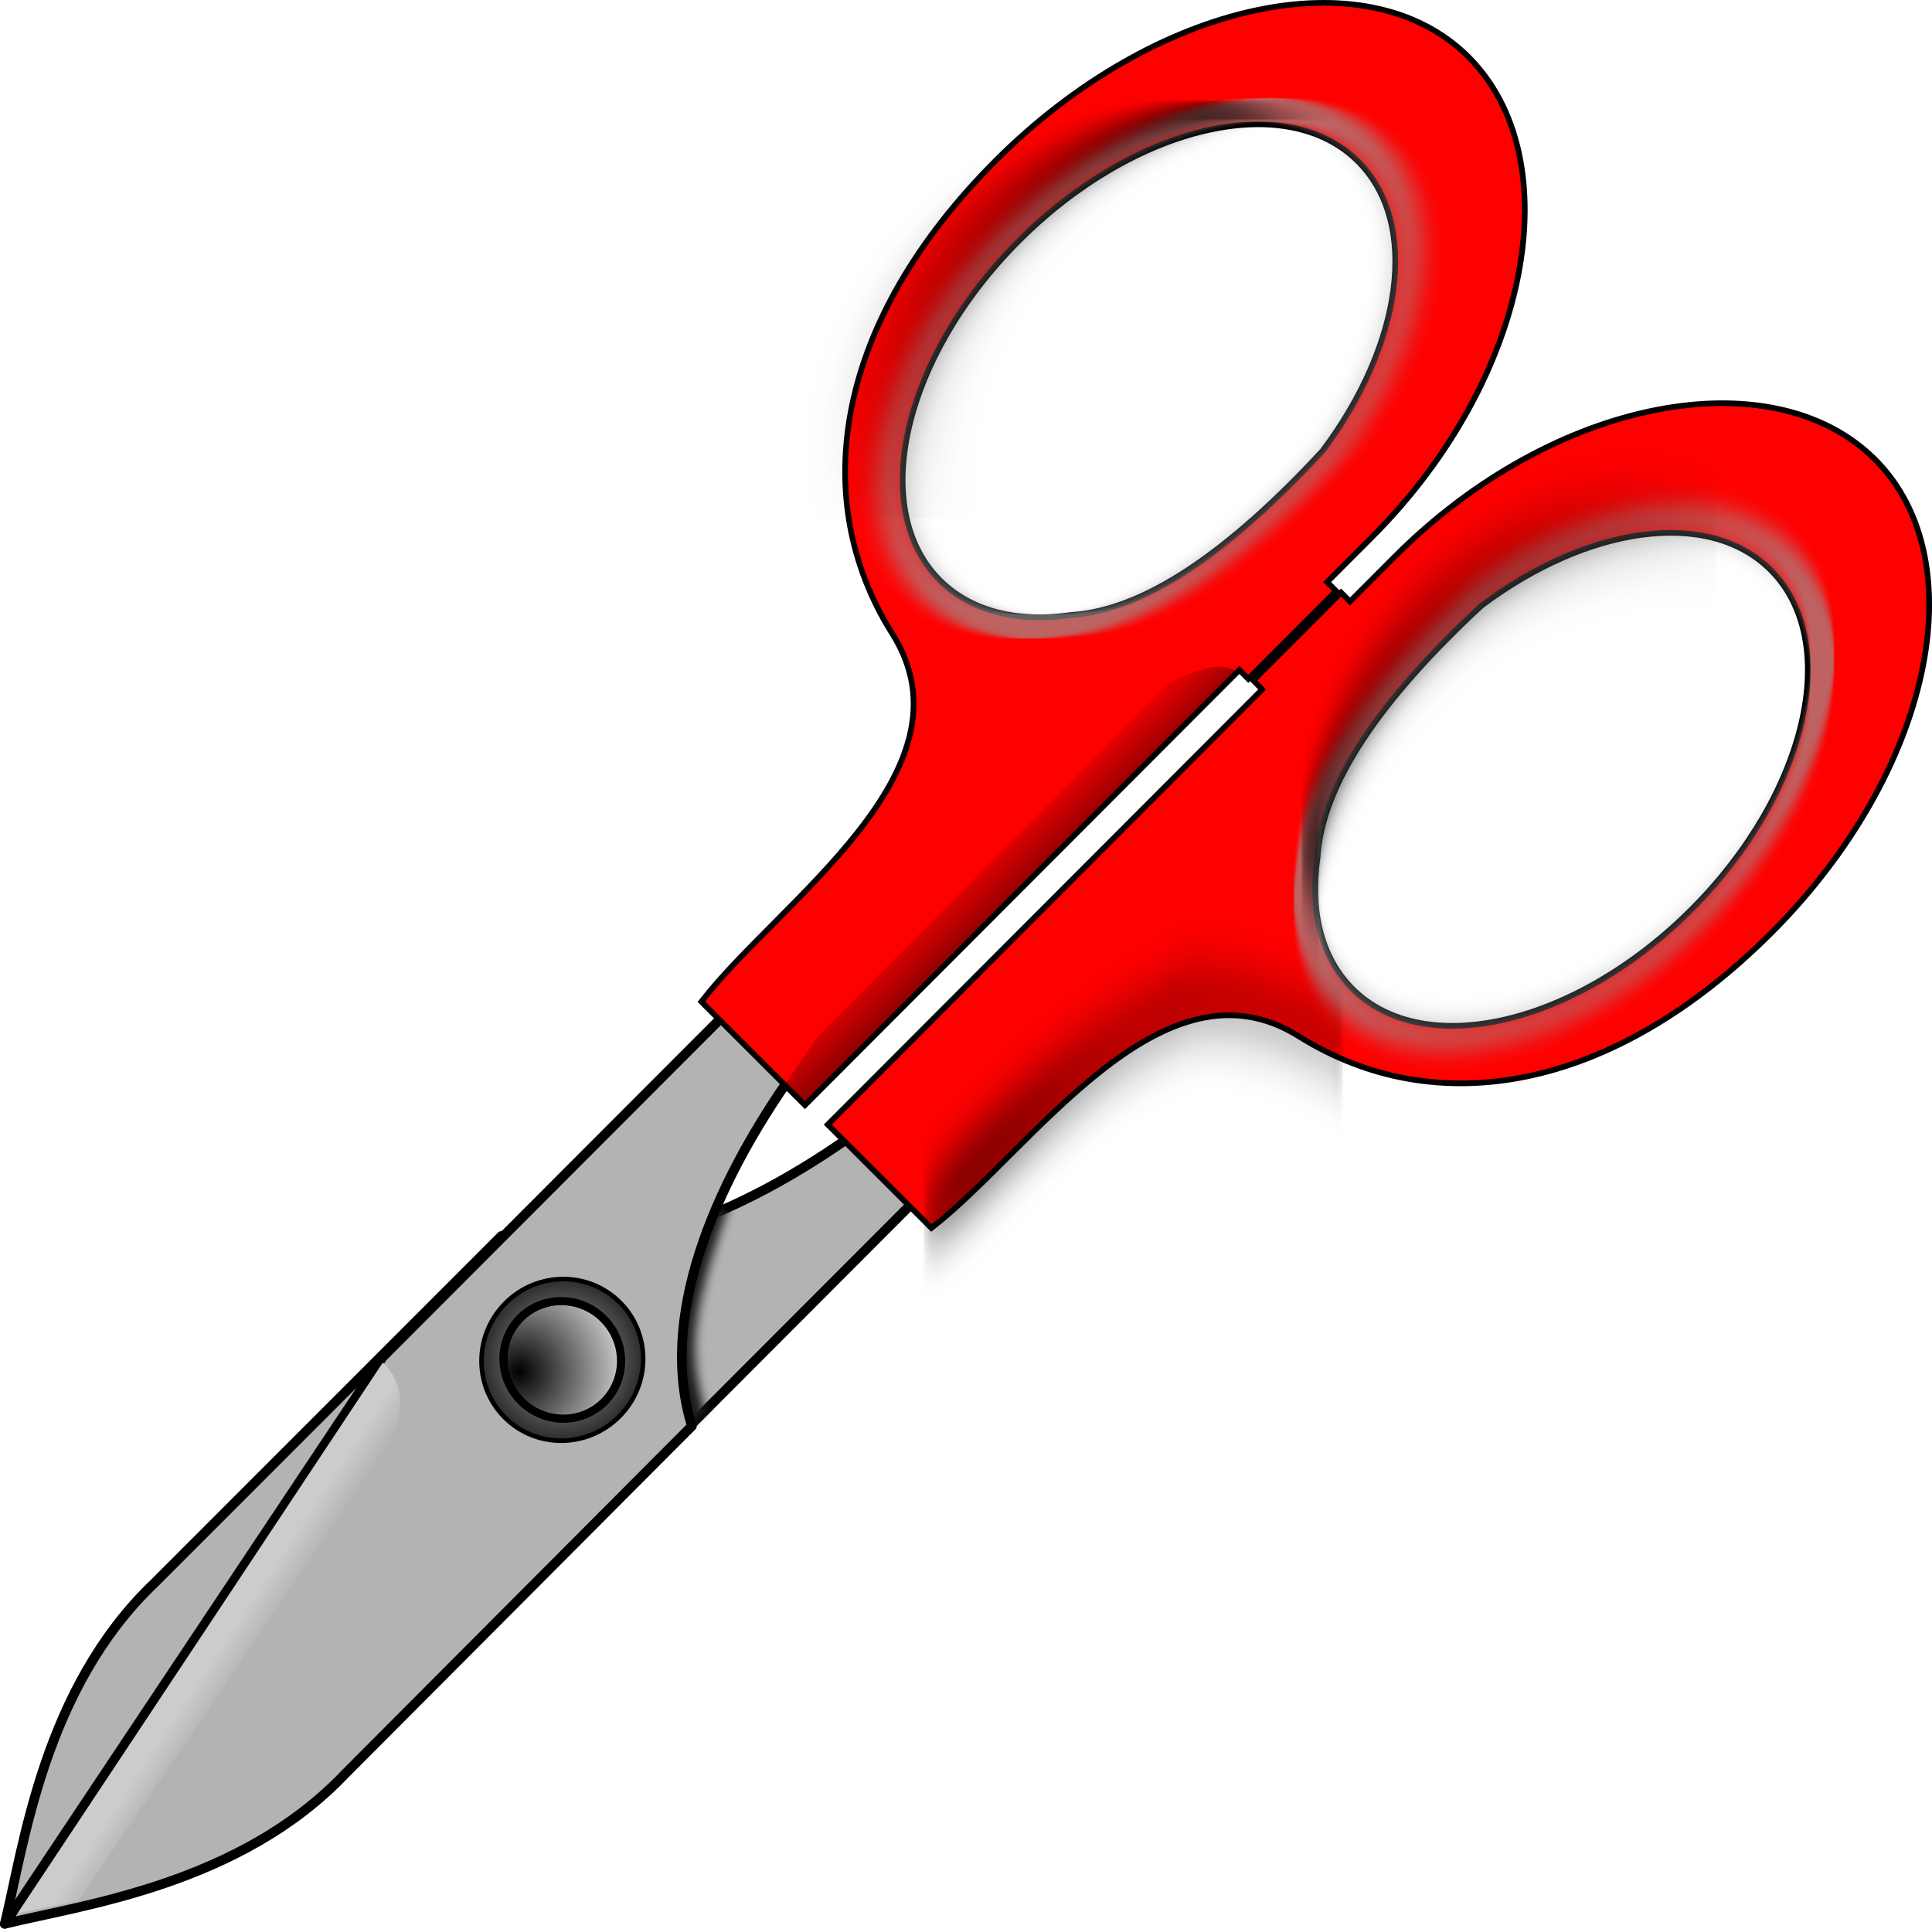
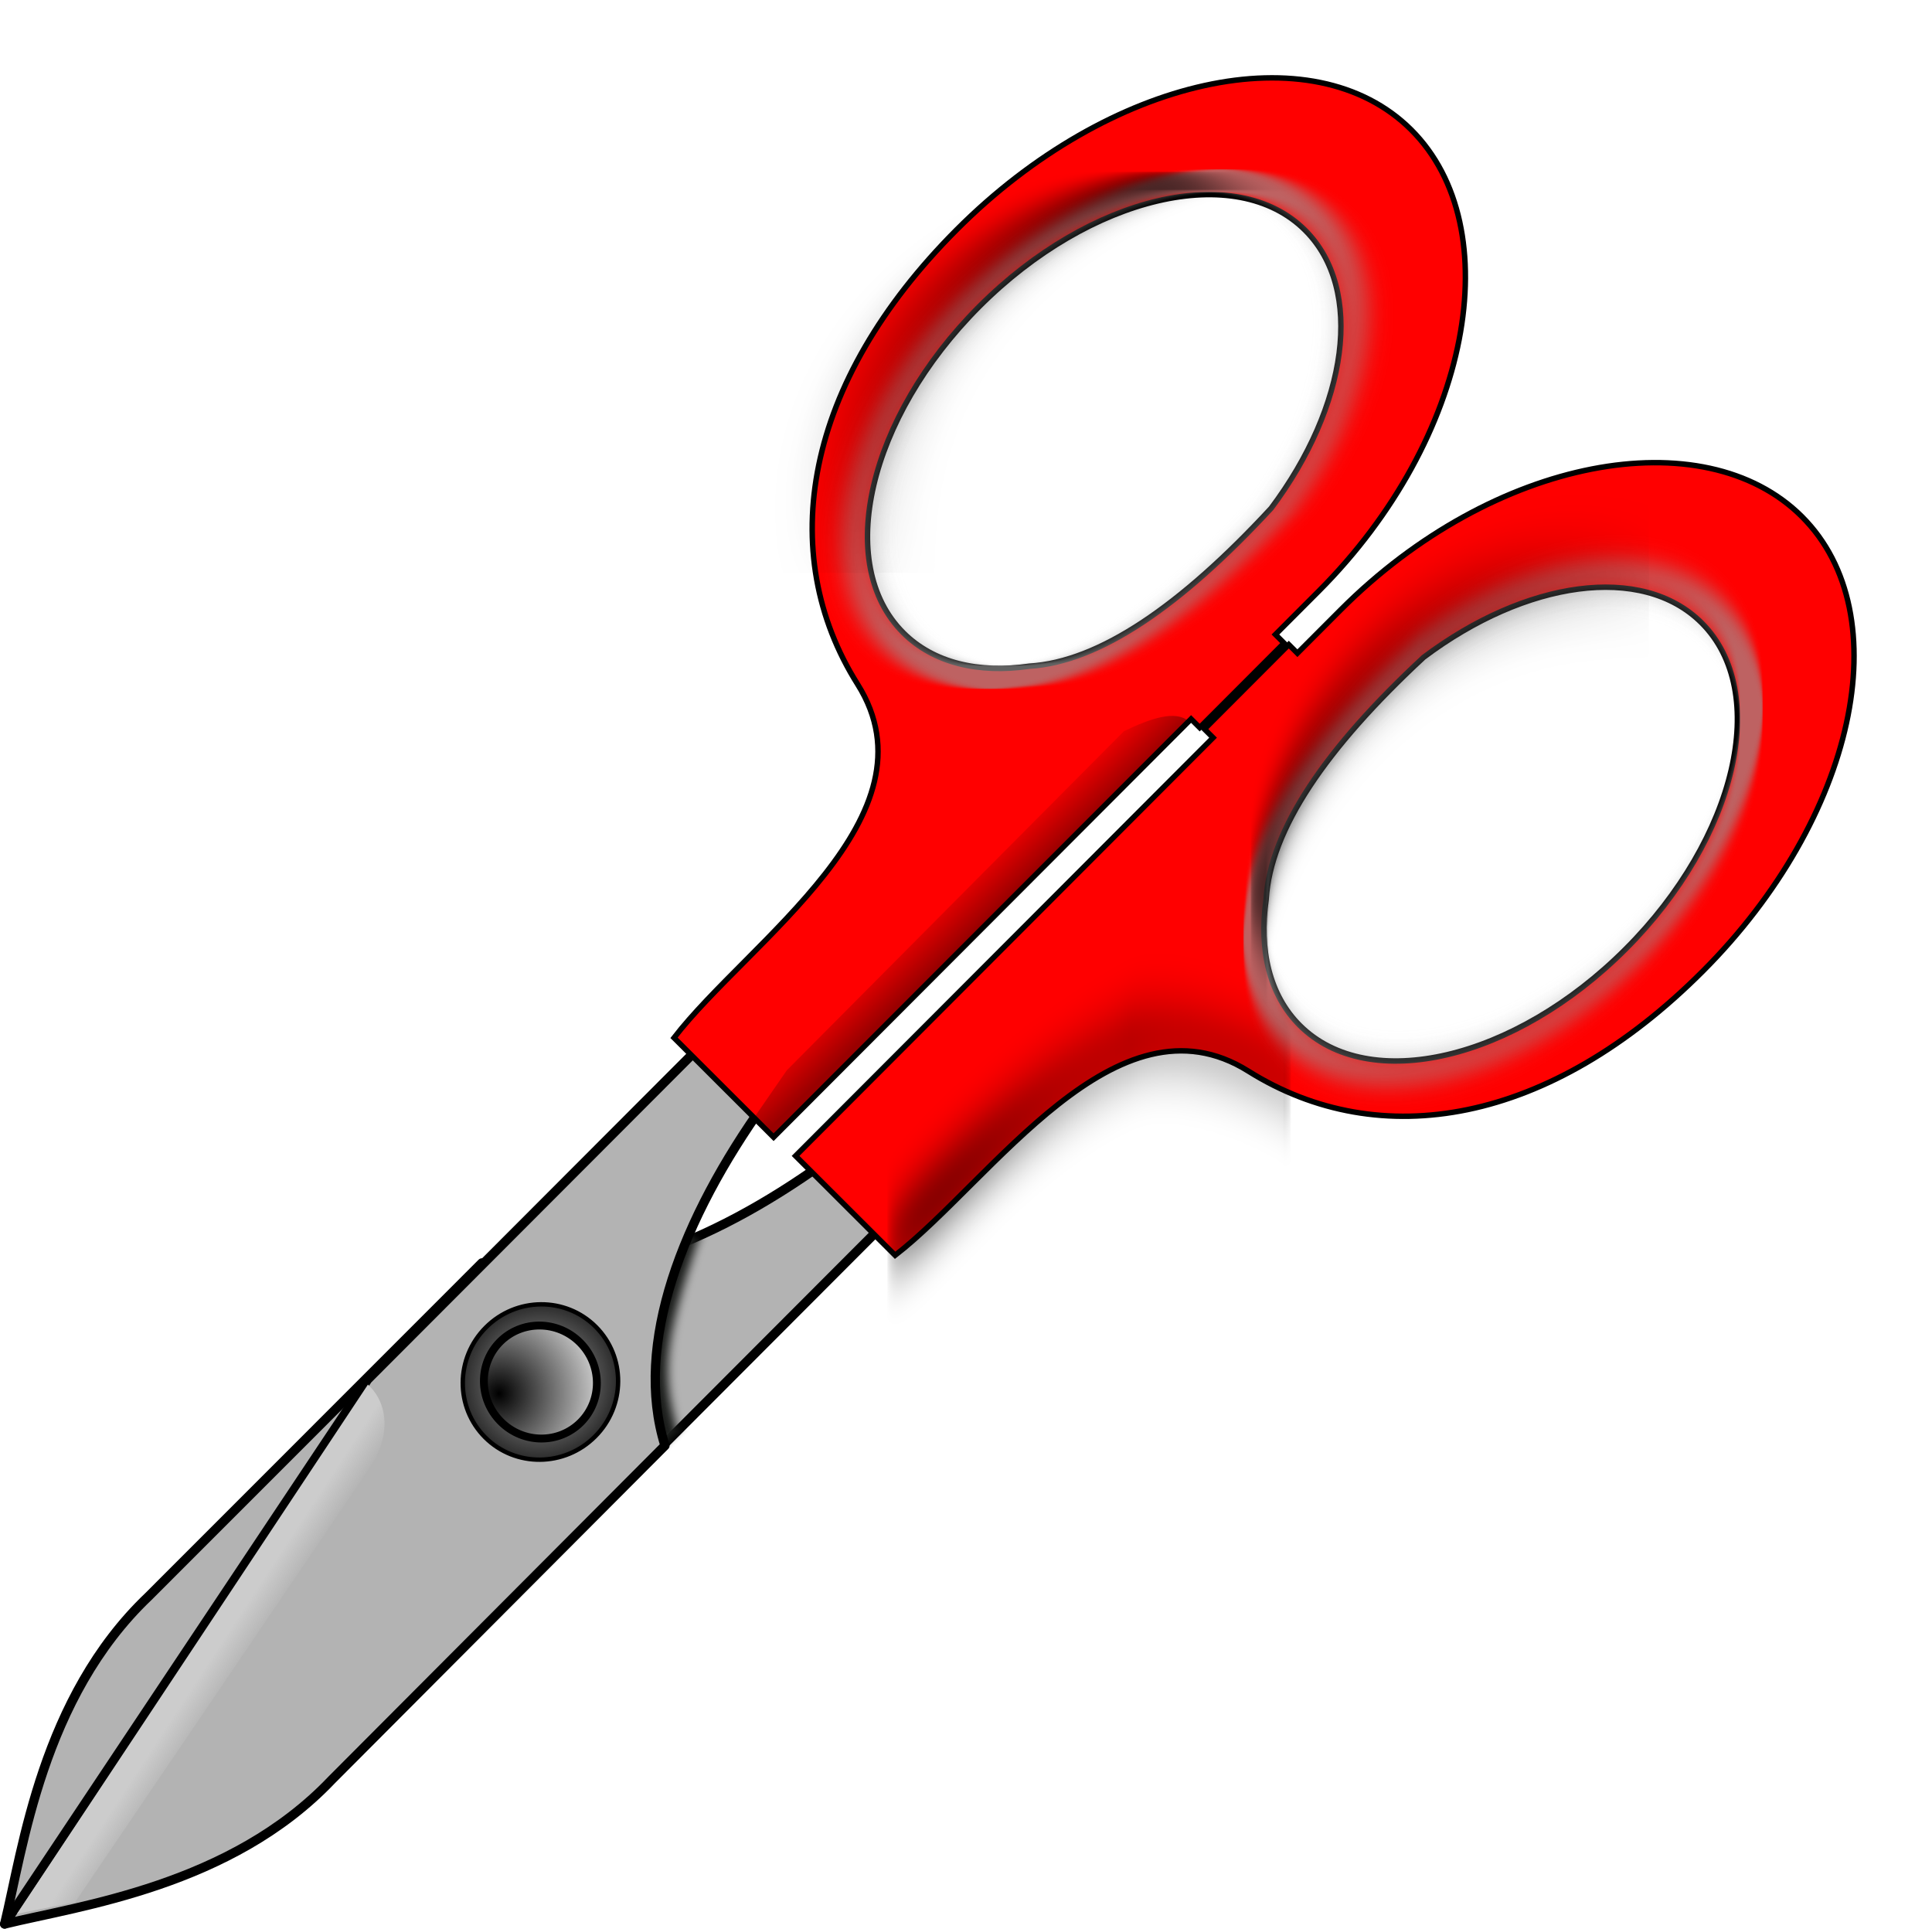
- <svg xmlns="http://www.w3.org/2000/svg" id="svg2" viewBox="0 0 424.77 424.02" version="1.1">
+ <svg xmlns="http://www.w3.org/2000/svg" xmlns:xlink="http://www.w3.org/1999/xlink" height="500" width="500.893" version="1.1" viewBox="0 0 500.893 500" id="svg2">
  <defs id="defs4">
-     <filter id="filter3715" color-interpolation-filters="sRGB">
-       <feGaussianBlur id="feGaussianBlur3717" stdDeviation="0.802" />
+     <filter color-interpolation-filters="sRGB" id="filter3715">
+       <feGaussianBlur stdDeviation="0.802" id="feGaussianBlur3717" />
    </filter>
-     <filter id="filter3780" color-interpolation-filters="sRGB">
-       <feGaussianBlur id="feGaussianBlur3782" stdDeviation="1.969" />
+     <filter color-interpolation-filters="sRGB" id="filter3780">
+       <feGaussianBlur stdDeviation="1.969" id="feGaussianBlur3782" />
    </filter>
-     <filter id="filter3792" height="1.677" width="1.204" y="-.339" x="-.102" color-interpolation-filters="sRGB">
-       <feGaussianBlur id="feGaussianBlur3794" stdDeviation="5.129" />
+     <filter color-interpolation-filters="sRGB" x="-0.102" y="-0.339" width="1.204" height="1.677" id="filter3792">
+       <feGaussianBlur stdDeviation="5.129" id="feGaussianBlur3794" />
    </filter>
-     <filter id="filter3792-7" height="1.677" width="1.204" y="-.339" x="-.102" color-interpolation-filters="sRGB">
-       <feGaussianBlur id="feGaussianBlur3794-9" stdDeviation="5.129" />
+     <filter color-interpolation-filters="sRGB" x="-0.102" y="-0.339" width="1.204" height="1.677" id="filter3792-7">
+       <feGaussianBlur stdDeviation="5.129" id="feGaussianBlur3794-9" />
    </filter>
-     <radialGradient id="radialGradient3850" gradientUnits="userSpaceOnUse" cy="413.34" cx="206.55" gradientTransform="matrix(1.6162 .74603 -.81019 1.4718 207.6 -348.64)" r="15.533">
-       <stop id="stop3705" offset="0" />
-       <stop id="stop3707" stop-opacity="0" offset="1" />
+     <radialGradient r="15.533" gradientTransform="matrix(1.6162,0.74603,-0.81019,1.4718,207.6,-348.64)" cx="206.55" cy="413.34" gradientUnits="userSpaceOnUse" id="radialGradient3850">
+       <stop offset="0" id="stop3705" />
+       <stop offset="1" stop-opacity="0" id="stop3707" />
    </radialGradient>
-     <radialGradient id="radialGradient3852" gradientUnits="userSpaceOnUse" cy="698.87" cx="382.74" gradientTransform="matrix(.81174 -.012789 .0075079 .47655 180.65 169.21)" r="71.375">
-       <stop id="stop3752" stop-color="#999" offset="0" />
-       <stop id="stop3754" stop-color="#999" stop-opacity=".727" offset="1" />
+     <radialGradient r="71.375" gradientTransform="matrix(0.81174,-0.012789,0.0075079,0.47655,180.65,169.21)" cx="382.74" cy="698.87" gradientUnits="userSpaceOnUse" id="radialGradient3852">
+       <stop offset="0" stop-color="#999" id="stop3752" />
+       <stop offset="1" stop-opacity=".727" stop-color="#999" id="stop3754" />
    </radialGradient>
-     <radialGradient id="radialGradient3866" gradientUnits="userSpaceOnUse" cy="435.99" cx="305.93" gradientTransform="matrix(.70653 -.70769 .69867 .69752 -320.37 274.84)" r="18.391">
-       <stop id="stop3683" stop-opacity="0" offset="0" />
-       <stop id="stop3685" stop-opacity=".779" offset="1" />
+     <radialGradient r="18.391" gradientTransform="matrix(0.70653,-0.70769,0.69867,0.69752,-320.37,274.84)" cx="305.93" cy="435.99" gradientUnits="userSpaceOnUse" id="radialGradient3866">
+       <stop offset="0" stop-opacity="0" id="stop3683" />
+       <stop offset="1" stop-opacity=".779" id="stop3685" />
    </radialGradient>
-     <linearGradient id="linearGradient3869" y2="501.72" gradientUnits="userSpaceOnUse" x2="194.54" gradientTransform="matrix(.70653 -.70769 .70769 .70653 -367.61 221.69)" y1="494.91" x1="193.13">
-       <stop id="stop3659" stop-color="#ccc" offset="0" />
-       <stop id="stop3661" stop-color="#ccc" stop-opacity="0" offset="1" />
+     <linearGradient x1="193.13" y1="494.91" gradientTransform="matrix(0.70653,-0.70769,0.70769,0.70653,-367.61,221.69)" x2="194.54" gradientUnits="userSpaceOnUse" y2="501.72" id="linearGradient3869">
+       <stop offset="0" stop-color="#ccc" id="stop3659" />
+       <stop offset="1" stop-opacity="0" stop-color="#ccc" id="stop3661" />
    </linearGradient>
-     <linearGradient id="linearGradient3895" y2="119.84" gradientUnits="userSpaceOnUse" x2="-135.07" y1="153.75" x1="-135.5">
-       <stop id="stop3891" offset="0" />
-       <stop id="stop3893" stop-opacity="0" offset="1" />
+     <linearGradient x1="-135.5" y1="153.75" x2="-135.07" gradientUnits="userSpaceOnUse" y2="119.84" id="linearGradient3895">
+       <stop offset="0" id="stop3891" />
+       <stop offset="1" stop-opacity="0" id="stop3893" />
    </linearGradient>
+     <radialGradient r="71.375" cy="698.87" cx="382.74" gradientTransform="matrix(0.81174,-0.012789,0.0075079,0.47655,180.65,169.21)" gradientUnits="userSpaceOnUse" id="radialGradient585" xlink:href="#radialGradient3852" />
+     <radialGradient r="71.375" cy="698.87" cx="382.74" gradientTransform="matrix(0.81174,-0.012789,0.0075079,0.47655,180.65,169.21)" gradientUnits="userSpaceOnUse" id="radialGradient587" xlink:href="#radialGradient3852" />
  </defs>
-   <g id="layer1" transform="translate(-76.765 -63.473)">
-     <path id="path3649" stroke-linejoin="round" d="m202.26 403.18 76.943-77.07-13.883-13.861c-26.221 18.815-55.024 30.152-78.304 22.942l-76.321 76.346c-24.287 23.13-28.69 57.67-32.877 74.89l124.44-83.252 0 0 0 0 0 0z" fill-rule="evenodd" stroke="#000" stroke-width="2.117" fill="#b3b3b3" />
-     <path id="path3713" filter="url(#filter3715)" d="m315.86 531.63c6.944-12.2 11.905-16.523 34.237-27.604l-0.486-4.211c-26.112 10.975-29.638 15.664-40.426 31.814h6.675z" fill="#1a1c1a" transform="matrix(.70653 -.70769 .70769 .70653 -367.61 221.69)" />
-     <path id="path3653" stroke-linejoin="round" d="m160.87 361.86 76.943-77.07 13.883 13.861c-18.772 26.252-30.062 55.073-22.813 78.341l-76.221 76.446c-23.09 24.321-57.631 28.78-74.84 32.995l83.047-124.57-0-0-0-0-0-0z" fill-rule="evenodd" stroke="#000" stroke-width="2.117" fill="#b3b3b3" />
-     <path id="path3655" d="m161.12 382.42-67.176 99.01-13.288 2.66 80.274-121.06c5.144 4.752 4.92 12.657 0.197 19.39z" fill="url(#linearGradient3869)" fill-rule="evenodd" />
-     <path id="path3665" d="m187.91 349.96c-6.979 6.991-7.055 18.259-0.156 25.147 6.899 6.887 18.167 6.793 25.146-0.197 6.979-6.991 7.033-18.237 0.134-25.125-6.899-6.887-18.145-6.815-25.124 0.175zm3.406 3.4c5.013-5.021 13.143-5.028 18.164-0.015 5.021 5.013 5.028 13.143 0.015 18.164-5.013 5.021-13.143 5.028-18.164 0.015-5.021-5.013-5.028-13.143-0.015-18.164z" stroke="#000" fill="url(#radialGradient3866)" fill-rule="evenodd" />
-     <path id="path3691" stroke-linejoin="round" d="m287.59 409.64a14.356 14.356 0 1 1 -28.712 0 14.356 14.356 0 1 1 28.712 0z" fill-rule="evenodd" transform="matrix(.63035 -.63139 .64299 .64194 -235.24 272)" stroke="#000" stroke-width="2" fill="#ccc" />
-     <path id="path3693" d="m232.99 419.53a15.533 14.356 0 1 1 -31.065 0 15.533 14.356 0 1 1 31.065 0z" fill="url(#radialGradient3850)" transform="matrix(.57525 -.57619 .62922 .62819 -188.25 224.12)" fill-rule="evenodd" />
-     <path id="path2818" d="m295.64 98.821c-34.97 35.027-41.643 73.878-22.675 104.01 18.969 30.13-24.977 58.793-42.006 80.866l22.779 22.741 95.513-95.671 1.968 1.965 19.297-19.329-1.968-1.965 9.913-9.93c34.97-35.03 43.6-83.124 21.15-105.53-22.45-22.415-69-12.186-103.97 22.841zm5.119 17.607c25.387-25.428 58.777-33.256 74.585-17.474 13.607 13.585 9.739 40.251-7.792 63.624-20.729 22.403-39.314 35.125-55.301 36.108-11.566 1.673-21.896-0.709-28.843-7.644-15.808-15.782-8.035-49.186 17.351-74.614z" fill-rule="evenodd" stroke="#000" stroke-width="1.247" fill="#f00" />
-     <path id="path3747" opacity=".877" d="m496.58 453.44c-39.422 0-71.375 19.836-71.375 44.344 0 10.77 6.141 20.66 16.406 28.344 13.156 11.651 37.444 16.209 70.906 14.938 31.737-4.506 55.438-22.185 55.438-43.281 0-24.508-31.953-44.344-71.375-44.344zm0 3.875c35.932 0 65.062 18.1 65.062 40.438 0 19.228-21.604 35.331-50.531 39.438-30.5 1.159-52.634-3.005-64.625-13.625-9.356-7.003-14.969-15.996-14.969-25.812 0-22.338 29.131-40.438 65.062-40.438z" fill-rule="evenodd" transform="matrix(.70653 -.70769 .70769 .70653 -373.47 144.16)" filter="url(#filter3780)" fill="url(#radialGradient3852)" />
-     <path id="path3758" opacity=".62" d="m433.43 481.05c39.397-56.72 120.24-25.83 120.91-2.828-9.983-17.322-78.644-44.607-120.91 2.828z" transform="matrix(.70653 -.70769 .70769 .70653 -373.47 144.16)" filter="url(#filter3792)" stroke="#000" stroke-width="1px" />
-     <path id="path3803" d="m466.31 268.47c-34.97 35.027-73.809 41.764-103.97 22.845s-58.751 25.074-80.797 42.139l-22.779-22.741 95.513-95.671-1.968-1.965 19.297-19.329 1.968 1.965 9.913-9.93c34.97-35.027 83.049-43.732 105.5-21.322 22.447 22.41 12.295 68.98-22.675 104.01zm-17.616-5.09c25.387-25.428 33.159-58.832 17.351-74.614-13.607-13.585-40.267-9.673-63.611 7.897-22.369 20.765-35.061 39.372-36.017 55.361-1.654 11.569 0.745 21.895 7.691 28.83 15.808 15.782 49.199 7.955 74.585-17.474z" fill-rule="evenodd" stroke="#000" stroke-width="1.247" fill="#f00" />
-     <path id="path3805" opacity=".877" d="m496.58 453.44c-39.422 0-71.375 19.836-71.375 44.344 0 10.77 6.141 20.66 16.406 28.344 13.156 11.651 37.444 16.209 70.906 14.938 31.737-4.506 55.438-22.185 55.438-43.281 0-24.508-31.953-44.344-71.375-44.344zm0 3.875c35.932 0 65.062 18.1 65.062 40.438 0 19.228-21.604 35.331-50.531 39.438-30.5 1.159-52.634-3.005-64.625-13.625-9.356-7.003-14.969-15.996-14.969-25.812 0-22.338 29.131-40.438 65.062-40.438z" fill-rule="evenodd" transform="matrix(.70653 -.70769 -.70769 -.70653 422.07 937.65)" filter="url(#filter3780)" fill="url(#radialGradient3852)" />
-     <path id="path3807" opacity=".62" d="m433.43 481.05c35.067-56.641 118.45-25.921 120.91-2.828-9.983-17.322-78.644-44.607-120.91 2.828z" transform="matrix(-.70653 .70769 .70769 .70653 419.74 -467.32)" filter="url(#filter3792)" stroke="#000" stroke-width="1px" />
-     <path id="path3807-3" d="m454.42 496.8c-5.948 2.697 4.932-30.02 17.411-33.659 35.715-10.414 73.615-7.93 71.607-5.056 0.783 6.394-41.903-2.401-70.199 8.118-12.693 4.719-20.12 31.364-18.819 30.596z" transform="matrix(-.70653 .70769 .70769 .70653 340.3 -377.36)" filter="url(#filter3792-7)" stroke="#000" stroke-width="1px" />
-     <path id="rect3878" opacity=".396" d="m-182.43 133.23 89.039-5.368c5.303 6.393 9.603 13.822 9.927 25.366l-109.21 5.5v-18.205l10.247-7.293z" fill-rule="evenodd" transform="matrix(.88081 -.85672 .23824 .24493 385.69 102.22)" fill="url(#linearGradient3895)" />
+   <g transform="matrix(1.133256,0,0,1.133256,-86.98813,-52.45276)" id="layer1">
+     <path fill="#b3b3b3" stroke-width="2.117" stroke="#000000" fill-rule="evenodd" d="m 202.26,403.18 76.943,-77.07 -13.883,-13.861 c -26.221,18.815 -55.024,30.152 -78.304,22.942 l -76.321,76.346 c -24.287,23.13 -28.69,57.67 -32.877,74.89 l 124.44,-83.252 6e-5,6e-5 5e-5,5e-5 1e-5,10e-6 z" stroke-linejoin="round" id="path3649" />
+     <path transform="matrix(0.70653,-0.70769,0.70769,0.70653,-367.61,221.69)" fill="#1a1c1a" d="m 315.86,531.63 c 6.944,-12.2 11.905,-16.523 34.237,-27.604 l -0.486,-4.211 c -26.112,10.975 -29.638,15.664 -40.426,31.814 h 6.675 z" filter="url(#filter3715)" id="path3713" />
+     <path fill="#b3b3b3" stroke-width="2.117" stroke="#000000" fill-rule="evenodd" d="m 160.87,361.86 76.943,-77.07 13.883,13.861 c -18.772,26.252 -30.062,55.073 -22.813,78.341 l -76.221,76.446 c -23.09,24.321 -57.631,28.78 -74.84,32.995 l 83.047,-124.57 -5e-5,-5e-5 -4e-5,-5e-5 -3e-5,-2e-5 z" stroke-linejoin="round" id="path3653" />
+     <path style="fill:url(#linearGradient3869)" fill-rule="evenodd" fill="url(#linearGradient3869)" d="m 161.12,382.42 -67.176,99.01 -13.288,2.66 80.274,-121.06 c 5.144,4.752 4.92,12.657 0.197,19.39 z" id="path3655" />
+     <path style="fill:url(#radialGradient3866)" fill-rule="evenodd" fill="url(#radialGradient3866)" stroke="#000000" d="m 187.91,349.96 c -6.979,6.991 -7.055,18.259 -0.156,25.147 6.899,6.887 18.167,6.793 25.146,-0.197 6.979,-6.991 7.033,-18.237 0.134,-25.125 -6.899,-6.887 -18.145,-6.815 -25.124,0.175 z m 3.406,3.4 c 5.013,-5.021 13.143,-5.028 18.164,-0.015 5.021,5.013 5.028,13.143 0.015,18.164 -5.013,5.021 -13.143,5.028 -18.164,0.015 -5.021,-5.013 -5.028,-13.143 -0.015,-18.164 z" id="path3665" />
+     <path fill="#cccccc" stroke-width="2" stroke="#000000" transform="matrix(0.63035,-0.63139,0.64299,0.64194,-235.24,272)" fill-rule="evenodd" d="m 287.59,409.64 a 14.356,14.356 0 1 1 -28.712,0 14.356,14.356 0 1 1 28.712,0 z" stroke-linejoin="round" id="path3691" />
+     <path style="fill:url(#radialGradient3850)" fill-rule="evenodd" transform="matrix(0.57525,-0.57619,0.62922,0.62819,-188.25,224.12)" fill="url(#radialGradient3850)" d="m 232.99,419.53 a 15.533,14.356 0 1 1 -31.065,0 15.533,14.356 0 1 1 31.065,0 z" id="path3693" />
+     <path fill="#ff0000" stroke-width="1.247" stroke="#000000" fill-rule="evenodd" d="m 295.64,98.821 c -34.97,35.027 -41.643,73.878 -22.675,104.01 18.969,30.13 -24.977,58.793 -42.006,80.866 l 22.779,22.741 95.513,-95.671 1.968,1.965 19.297,-19.329 -1.968,-1.965 9.913,-9.93 c 34.97,-35.03 43.6,-83.124 21.15,-105.53 -22.45,-22.415 -69,-12.186 -103.97,22.841 z m 5.119,17.607 c 25.387,-25.428 58.777,-33.256 74.585,-17.474 13.607,13.585 9.739,40.251 -7.792,63.624 -20.729,22.403 -39.314,35.125 -55.301,36.108 -11.566,1.673 -21.896,-0.709 -28.843,-7.644 -15.808,-15.782 -8.035,-49.186 17.351,-74.614 z" id="path2818" />
+     <path style="fill:url(#radialGradient585)" fill="url(#radialGradient3852)" filter="url(#filter3780)" transform="matrix(0.70653,-0.70769,0.70769,0.70653,-373.47,144.16)" fill-rule="evenodd" d="m 496.58,453.44 c -39.422,0 -71.375,19.836 -71.375,44.344 0,10.77 6.141,20.66 16.406,28.344 13.156,11.651 37.444,16.209 70.906,14.938 31.737,-4.506 55.438,-22.185 55.438,-43.281 0,-24.508 -31.953,-44.344 -71.375,-44.344 z m 0,3.875 c 35.932,0 65.062,18.1 65.062,40.438 0,19.228 -21.604,35.331 -50.531,39.438 -30.5,1.159 -52.634,-3.005 -64.625,-13.625 -9.356,-7.003 -14.969,-15.996 -14.969,-25.812 0,-22.338 29.131,-40.438 65.062,-40.438 z" opacity="0.877" id="path3747" />
+     <path stroke-width="1px" stroke="#000000" filter="url(#filter3792)" transform="matrix(0.70653,-0.70769,0.70769,0.70653,-373.47,144.16)" d="m 433.43,481.05 c 39.397,-56.72 120.24,-25.83 120.91,-2.828 -9.983,-17.322 -78.644,-44.607 -120.91,2.828 z" opacity="0.62" id="path3758" />
+     <path fill="#ff0000" stroke-width="1.247" stroke="#000000" fill-rule="evenodd" d="m 466.31,268.47 c -34.97,35.027 -73.809,41.764 -103.97,22.845 -30.161,-18.919 -58.751,25.074 -80.797,42.139 l -22.779,-22.741 95.513,-95.671 -1.968,-1.965 19.297,-19.329 1.968,1.965 9.913,-9.93 c 34.97,-35.027 83.049,-43.732 105.5,-21.322 22.447,22.41 12.295,68.98 -22.675,104.01 z m -17.616,-5.09 c 25.387,-25.428 33.159,-58.832 17.351,-74.614 -13.607,-13.585 -40.267,-9.673 -63.611,7.897 -22.369,20.765 -35.061,39.372 -36.017,55.361 -1.654,11.569 0.745,21.895 7.691,28.83 15.808,15.782 49.199,7.955 74.585,-17.474 z" id="path3803" />
+     <path style="fill:url(#radialGradient587)" fill="url(#radialGradient3852)" filter="url(#filter3780)" transform="matrix(0.70653,-0.70769,-0.70769,-0.70653,422.07,937.65)" fill-rule="evenodd" d="m 496.58,453.44 c -39.422,0 -71.375,19.836 -71.375,44.344 0,10.77 6.141,20.66 16.406,28.344 13.156,11.651 37.444,16.209 70.906,14.938 31.737,-4.506 55.438,-22.185 55.438,-43.281 0,-24.508 -31.953,-44.344 -71.375,-44.344 z m 0,3.875 c 35.932,0 65.062,18.1 65.062,40.438 0,19.228 -21.604,35.331 -50.531,39.438 -30.5,1.159 -52.634,-3.005 -64.625,-13.625 -9.356,-7.003 -14.969,-15.996 -14.969,-25.812 0,-22.338 29.131,-40.438 65.062,-40.438 z" opacity="0.877" id="path3805" />
+     <path stroke-width="1px" stroke="#000000" filter="url(#filter3792)" transform="matrix(-0.70653,0.70769,0.70769,0.70653,419.74,-467.32)" d="m 433.43,481.05 c 35.067,-56.641 118.45,-25.921 120.91,-2.828 -9.983,-17.322 -78.644,-44.607 -120.91,2.828 z" opacity="0.62" id="path3807" />
+     <path stroke-width="1px" stroke="#000000" filter="url(#filter3792-7)" transform="matrix(-0.70653,0.70769,0.70769,0.70653,340.3,-377.36)" d="m 454.42,496.8 c -5.948,2.697 4.932,-30.02 17.411,-33.659 35.715,-10.414 73.615,-7.93 71.607,-5.056 0.783,6.394 -41.903,-2.401 -70.199,8.118 -12.693,4.719 -20.12,31.364 -18.819,30.596 z" id="path3807-3" />
+     <path style="fill:url(#linearGradient3895)" fill="url(#linearGradient3895)" transform="matrix(0.88081,-0.85672,0.23824,0.24493,385.69,102.22)" fill-rule="evenodd" d="m -182.43,133.23 89.039,-5.368 c 5.303,6.393 9.603,13.822 9.927,25.366 l -109.21,5.5 v -18.205 l 10.247,-7.293 z" opacity="0.396" id="rect3878" />
  </g>
</svg>
